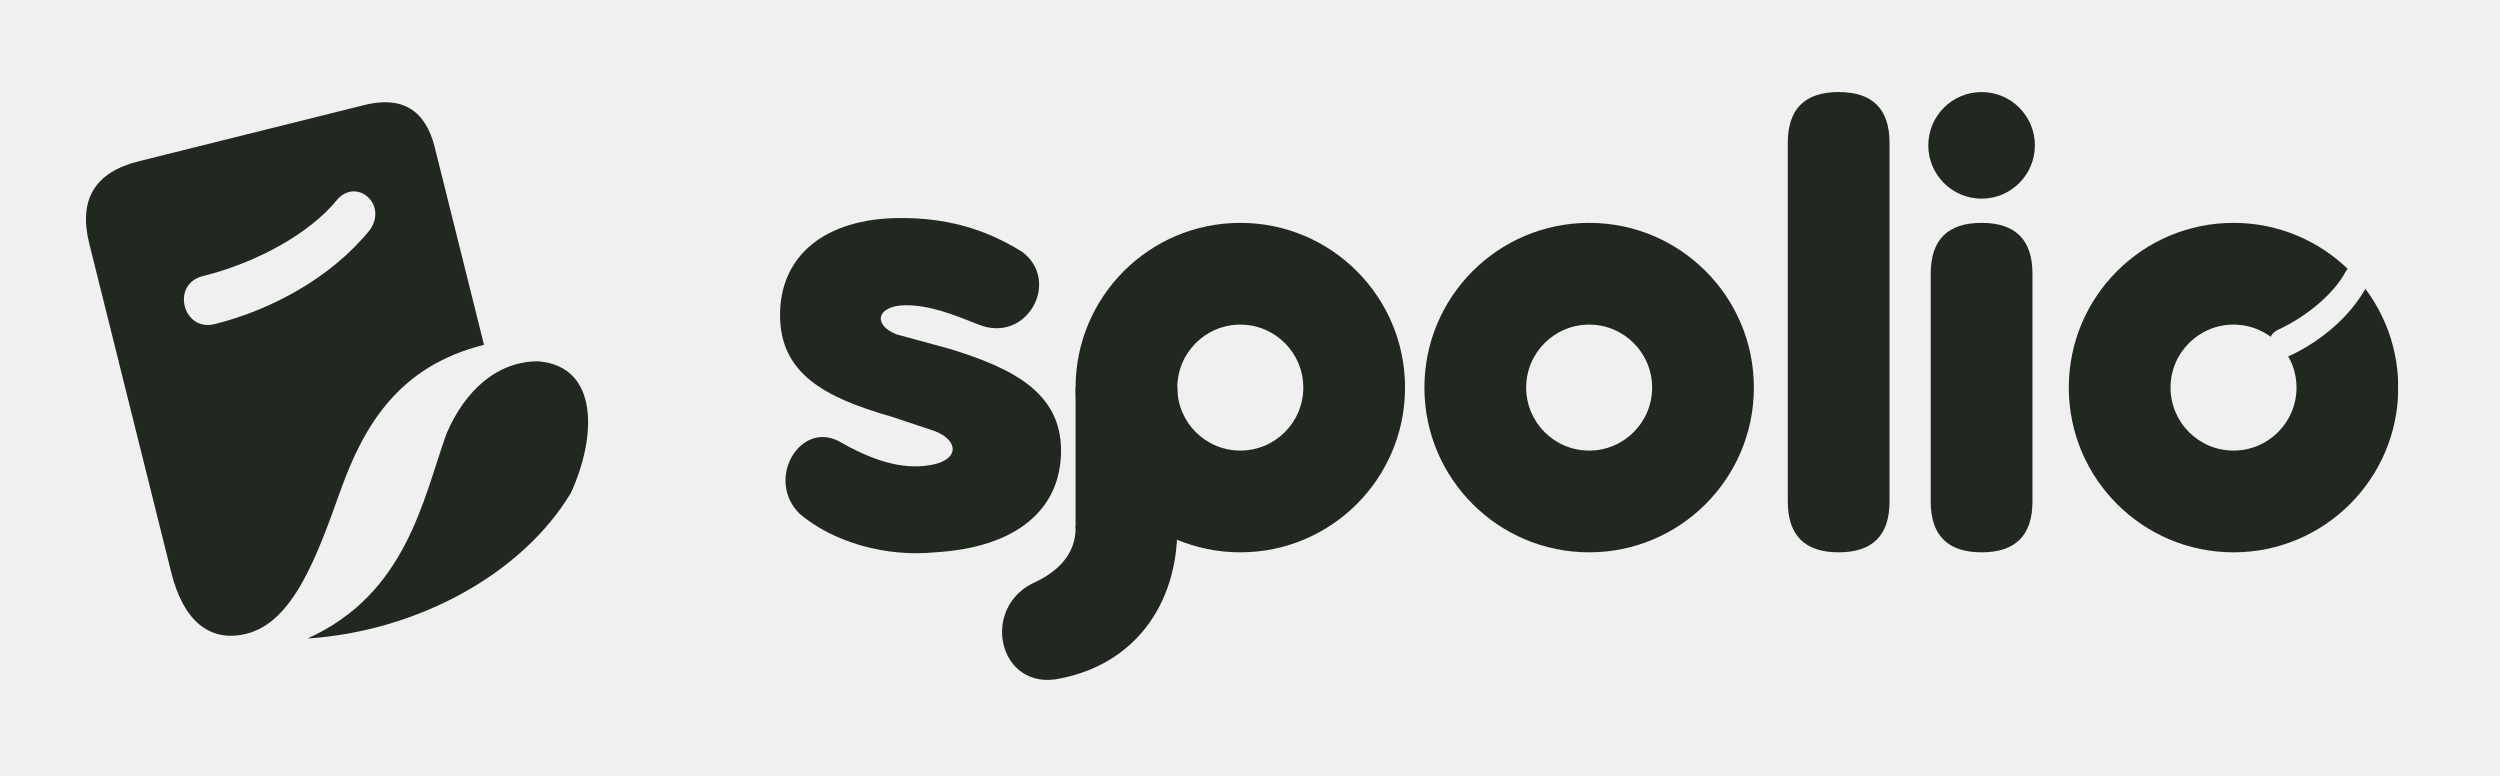
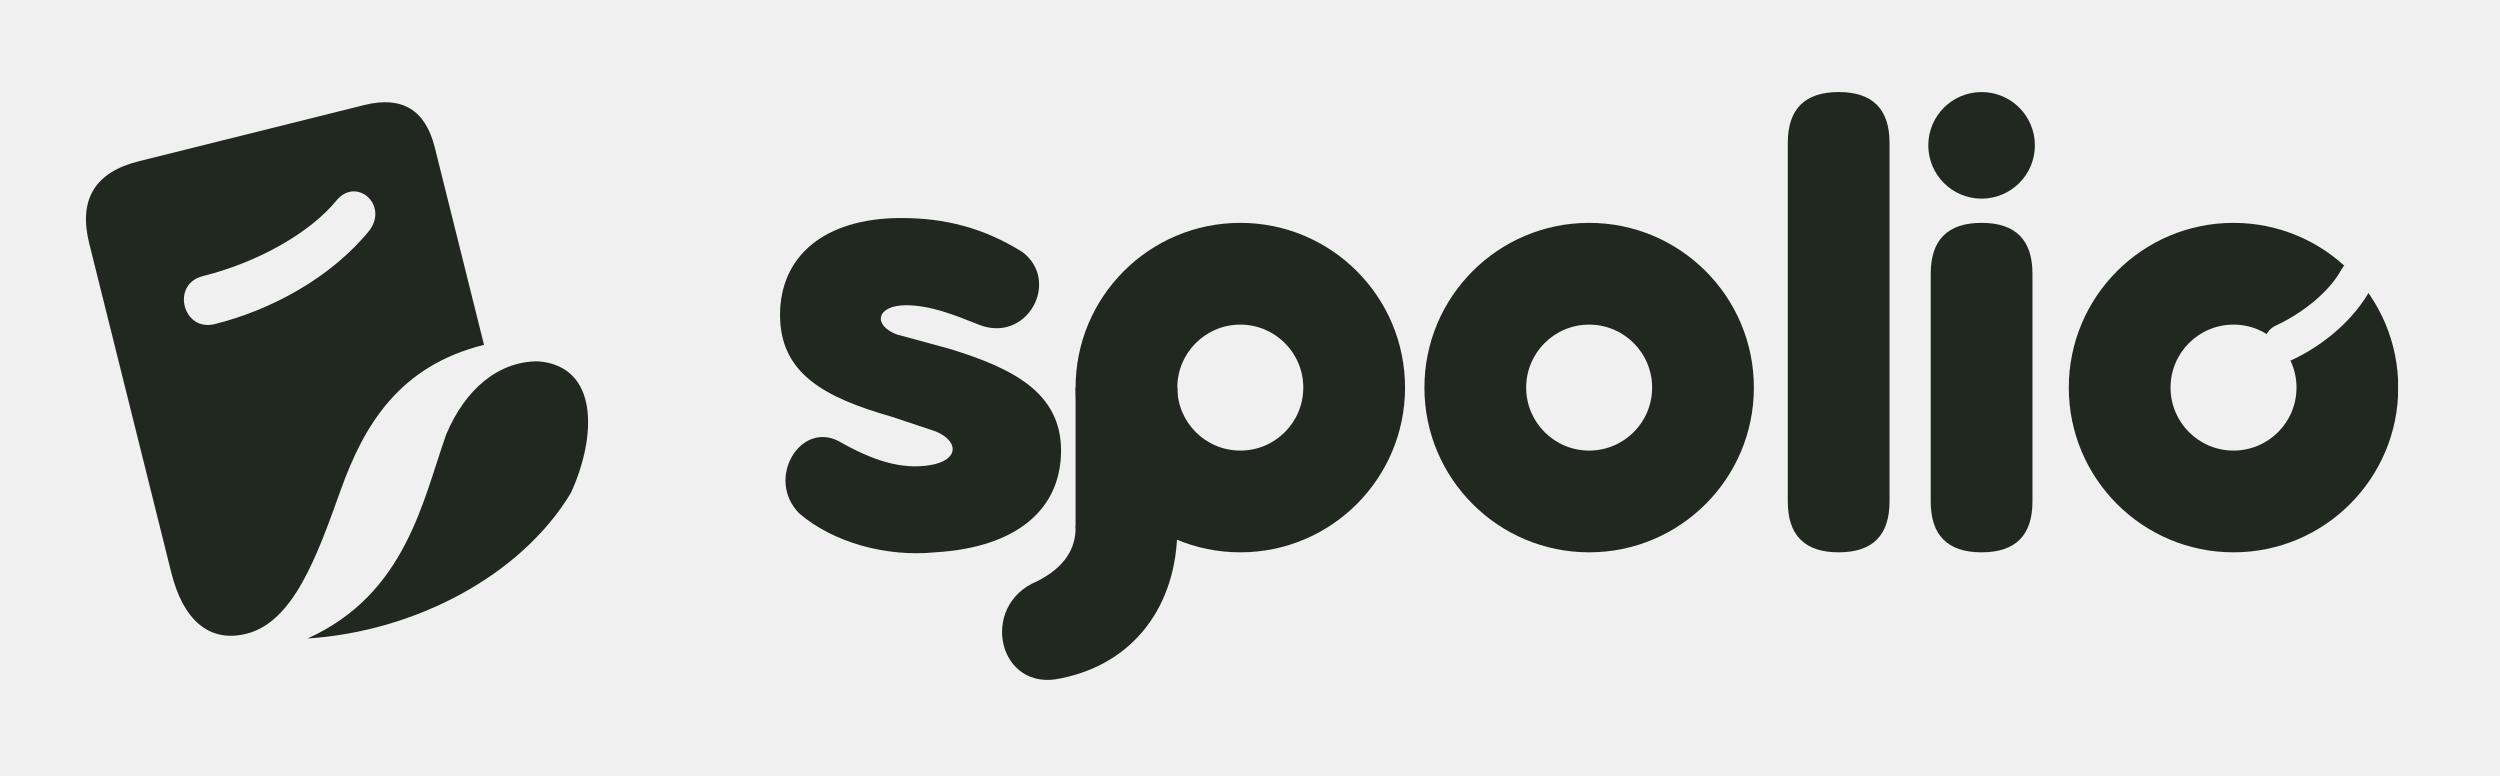
<svg xmlns="http://www.w3.org/2000/svg" viewBox="0 0 516 160" fill="#202820">
  <g transform="translate(0 12) scale(2)">
    <defs>
      <mask id="receipt-cut" maskUnits="userSpaceOnUse" x="0" y="0" width="64" height="64" style="mask-type:luminance">
        <rect width="64" height="64" fill="white" />
        <path d="M3 6C10 6 17 4 21 1C24 -1.2 27 3 24 5.5C18 10 10 12 3 12C-1 12 -1 6 3 6Z" transform="translate(21 15) scale(.85)" fill="black" />
      </mask>
    </defs>
    <g transform="rotate(-14 32 32)">
      <path d="M20 7H44Q50 7 50 13V34C41 34 36 39 32 45C28 51 24 57 19 57C15 57 13 54 13 49V14Q13 7 20 7Z M25 59C36 57 40 48 44 42C47 38 51 36 55 37C61 39 59 46 55 51C48 58 36 61 25 59Z" mask="url(#receipt-cut)" />
    </g>
  </g>
  <g transform="translate(160 9)">
    <defs>
      <mask id="letter-cut" maskUnits="userSpaceOnUse" x="0" y="0" width="335" height="132" style="mask-type:luminance">
        <rect width="335" height="132" fill="white" />
-         <path d="M3 6C10 6 17 4 21 1C24 -1.2 27 3 24 5.5C18 10 10 12 3 12C-1 12 -1 6 3 6Z" transform="translate(305 55) rotate(-25) scale(.98)" fill="black" />
+         <path d="M3 6C10 6 17 4 21 1C24 -1.2 27 3 24 5.5C18 10 10 12 3 12C-1 12 -1 6 3 6Z" transform="translate(305 55) rotate(-25) scale(.98)" fill="black" stroke="black" stroke-width="2" stroke-linejoin="round" />
      </mask>
    </defs>
    <g mask="url(#letter-cut)">
      <path fill-rule="evenodd" d="M51 43C43 38 35 36 26 36C10 36 1 44 1 56C1 68 10 73 24 77L33 80C38 82 38 86 32 87C26 88 20 86 13 82C5 78 -2 90 5 97C12 103 23 106 33 105C50 104 59 96 59 84C59 72 49 67 36 63L25 60C20 58 21 54 27 54C32 54 37 56 42 58C52 62 59 49 51 43Z" />
      <path fill-rule="evenodd" d="M130 71A34 34 0 1 1 62 71A34 34 0 1 1 130 71Z M109 71A13 13 0 1 1 83 71A13 13 0 1 1 109 71Z" />
      <path fill-rule="evenodd" d="M62 71H83V100H62Z" />
      <path fill-rule="evenodd" d="M202 71A34 34 0 1 1 134 71A34 34 0 1 1 202 71Z M181 71A13 13 0 1 1 155 71A13 13 0 1 1 181 71Z" />
      <path fill-rule="evenodd" d="M219.5 10Q230 10 230 20.5V94.5Q230 105 219.5 105Q209 105 209 94.5V20.5Q209 10 219.5 10Z" />
      <path fill-rule="evenodd" d="M260 21A11 11 0 1 1 238 21A11 11 0 1 1 260 21Z M249 37Q259.5 37 259.5 47.5V94.5Q259.5 105 249 105Q238.5 105 238.5 94.5V47.5Q238.5 37 249 37Z" />
      <path fill-rule="evenodd" d="M335 71A34 34 0 1 1 267 71A34 34 0 1 1 335 71Z M314 71A13 13 0 1 1 288 71A13 13 0 1 1 314 71Z" />
      <path d="M0 0C0 4 -2 8 -8 11C-20 16 -16 34 -3 31C12 28 21 16 21 0C21 -6 0 -6 0 0Z" transform="translate(62 100)" />
    </g>
  </g>
</svg>
